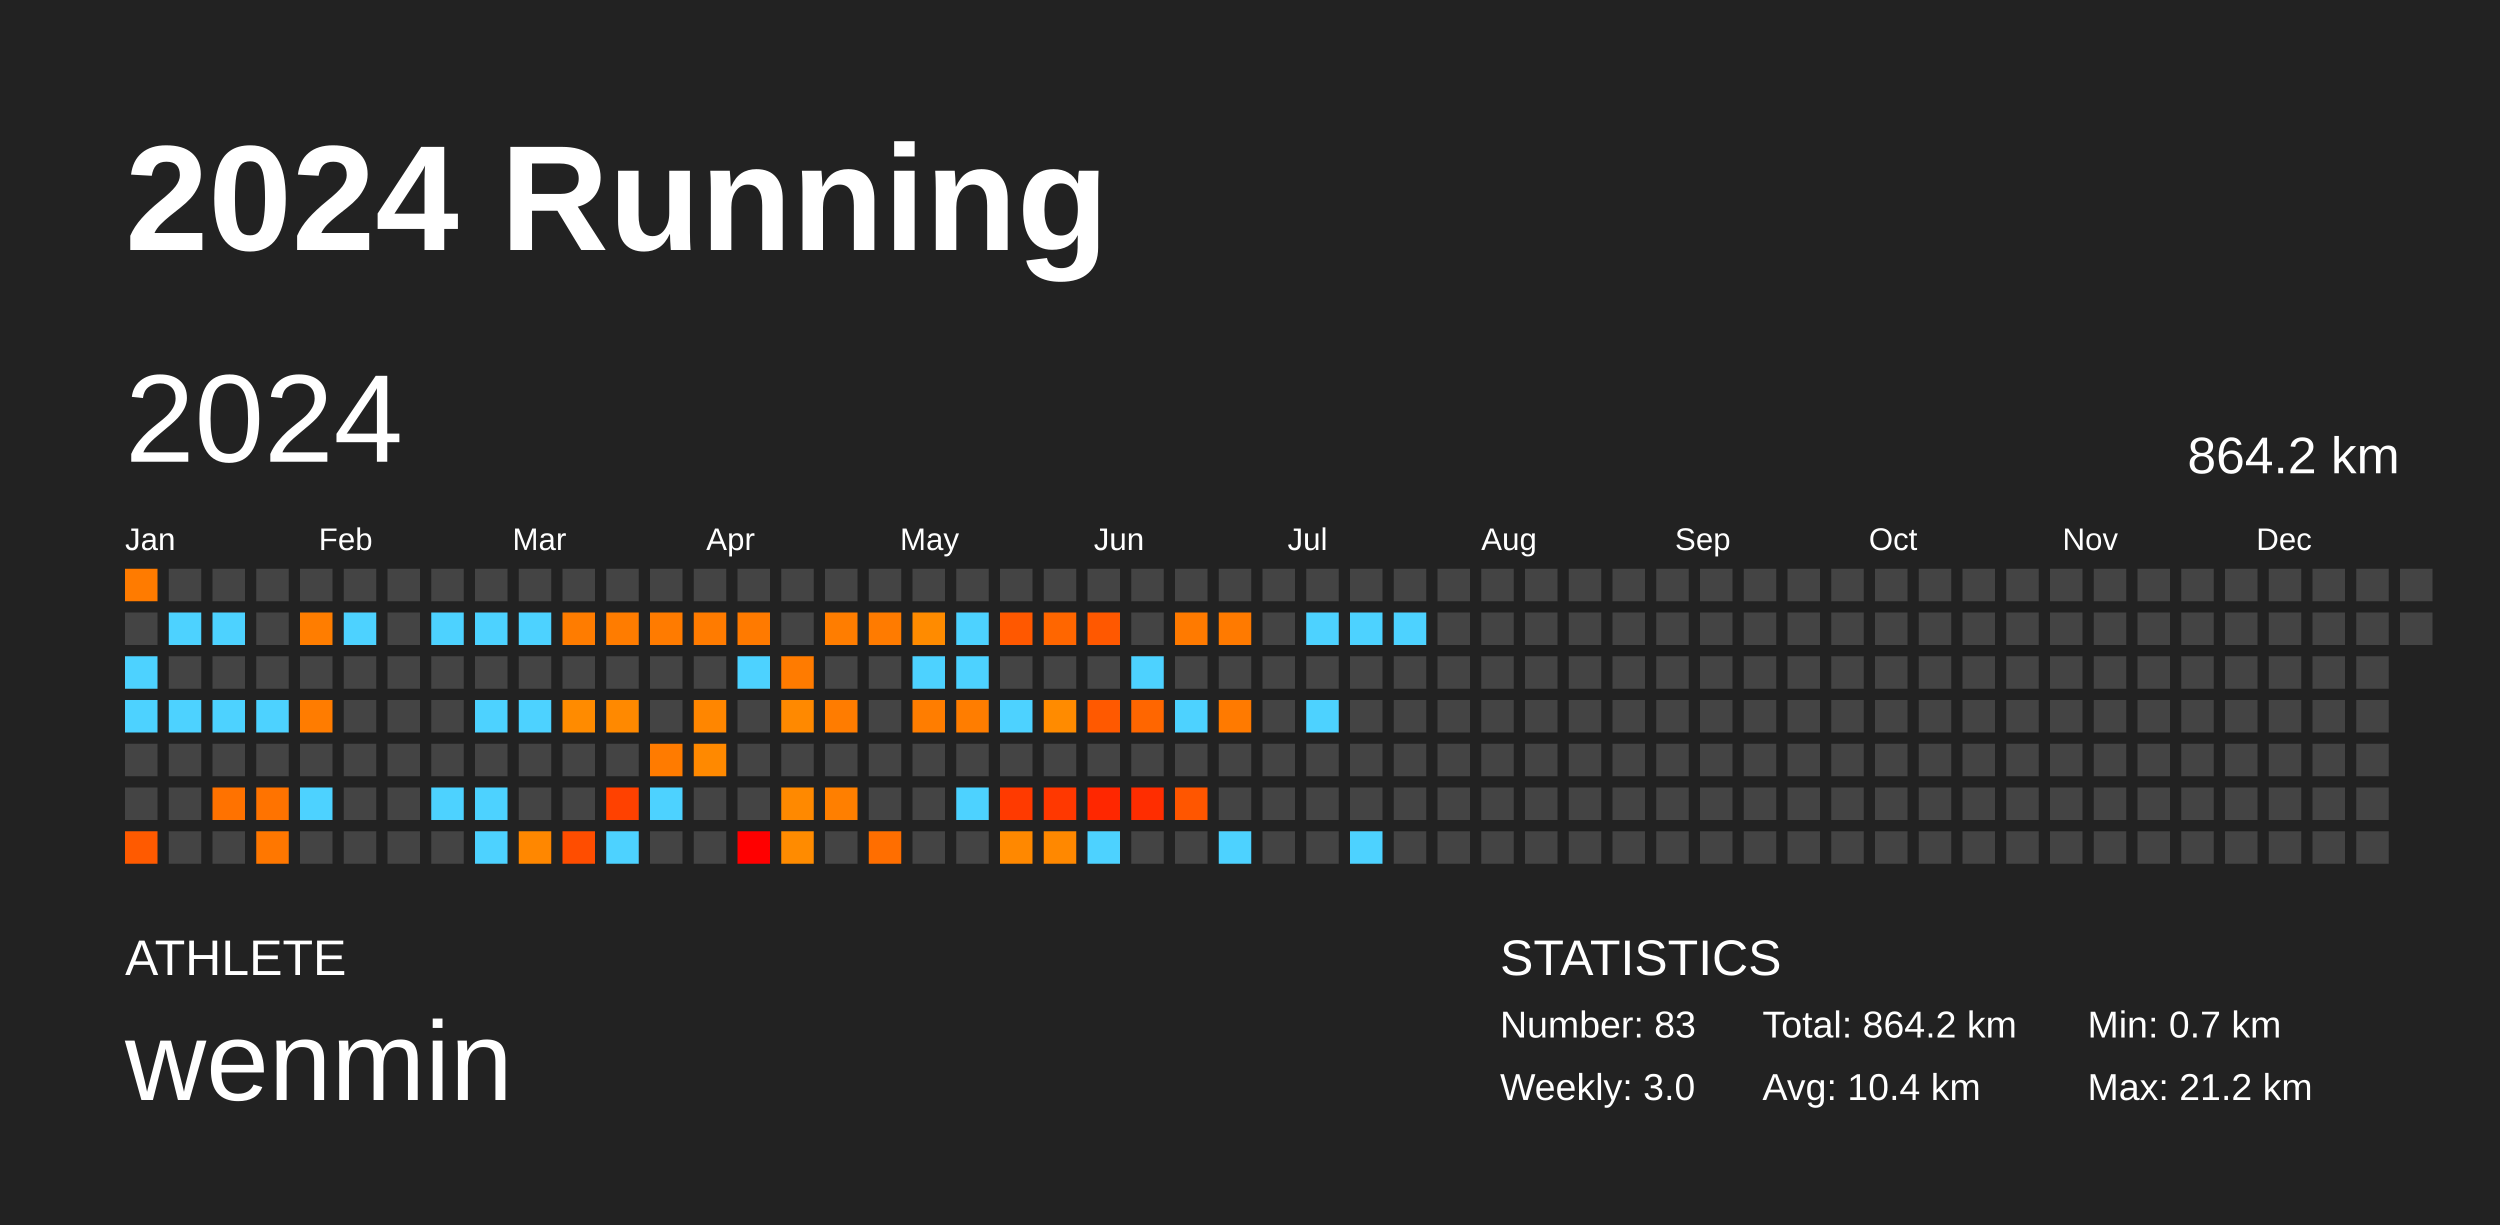
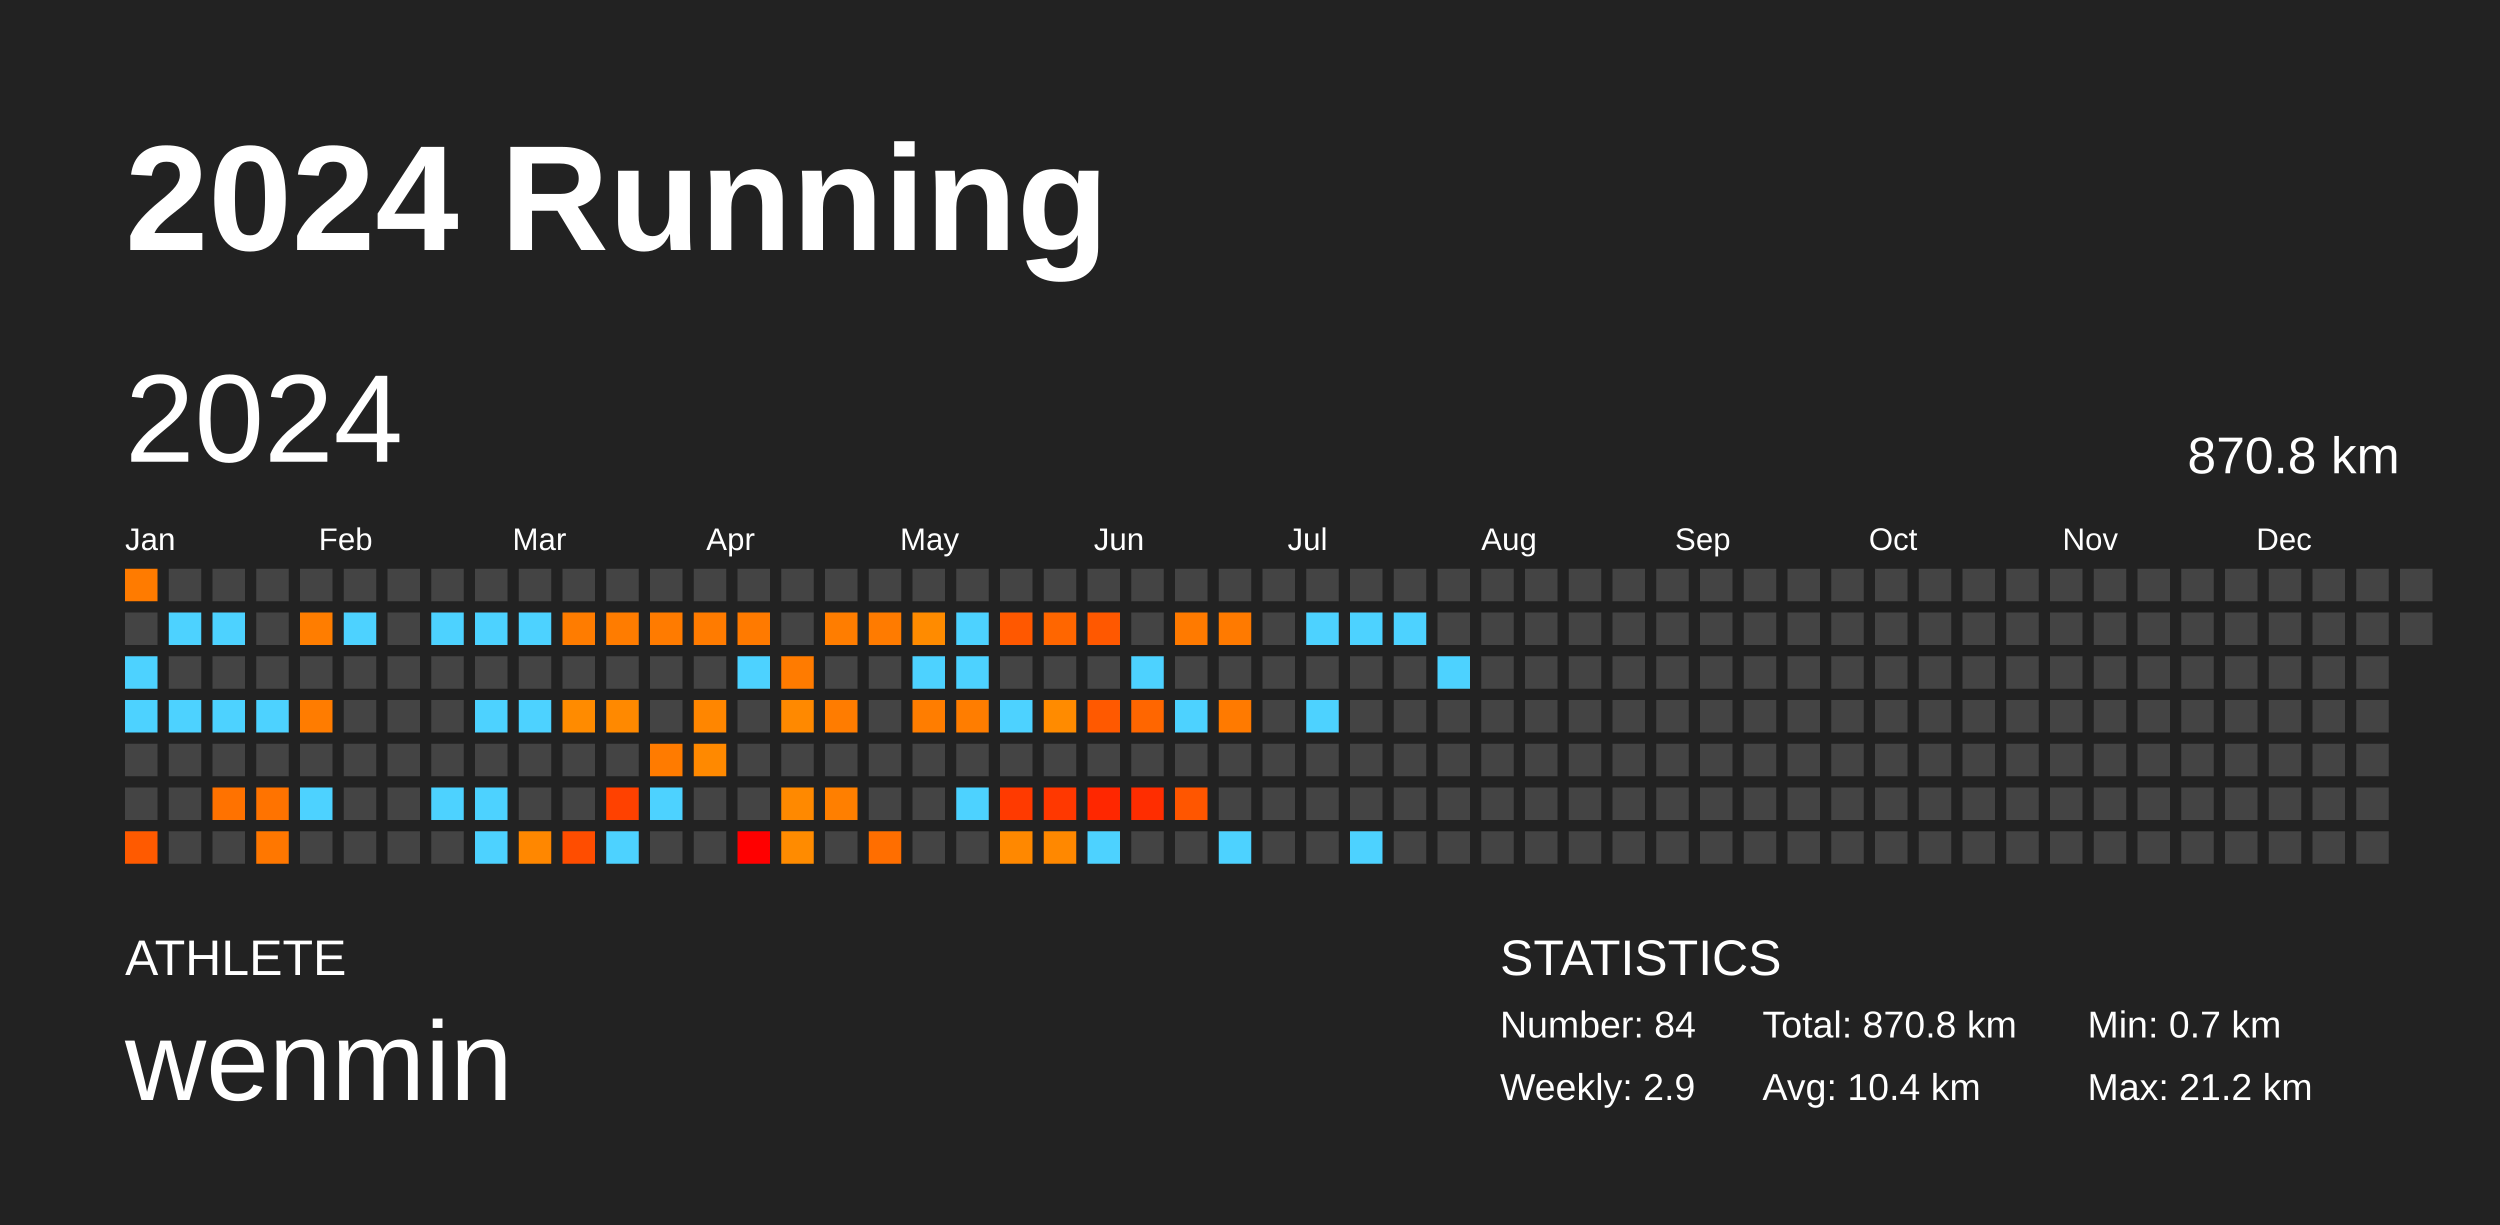
<svg xmlns="http://www.w3.org/2000/svg" baseProfile="full" height="98mm" version="1.1" viewBox="0,0,200,98" width="200mm">
  <defs />
  <rect fill="#222222" height="98" width="200" x="0" y="0" />
  <text fill="#FFFFFF" style="font-size:12px; font-family:Arial; font-weight:bold;" x="10" y="20">2024 Running</text>
  <text fill="#FFFFFF" style="font-size:4px; font-family:Arial" x="10" y="78">ATHLETE</text>
  <text fill="#FFFFFF" style="font-size:9px; font-family:Arial" x="10" y="88">wenmin</text>
  <text fill="#FFFFFF" style="font-size:4px; font-family:Arial" x="120" y="78">STATISTICS</text>
-   <text fill="#FFFFFF" style="font-size:3px; font-family:Arial" x="120" y="83">Number: 83</text>
-   <text fill="#FFFFFF" style="font-size:3px; font-family:Arial" x="120" y="88">Weekly: 3.0</text>
-   <text fill="#FFFFFF" style="font-size:3px; font-family:Arial" x="141" y="83">Total: 864.2 km</text>
+   <text fill="#FFFFFF" style="font-size:3px; font-family:Arial" x="120" y="83">Number: 84</text>
+   <text fill="#FFFFFF" style="font-size:3px; font-family:Arial" x="120" y="88">Weekly: 2.9</text>
+   <text fill="#FFFFFF" style="font-size:3px; font-family:Arial" x="141" y="83">Total: 870.8 km</text>
  <text fill="#FFFFFF" style="font-size:3px; font-family:Arial" x="141" y="88">Avg: 10.4 km</text>
  <text fill="#FFFFFF" style="font-size:3px; font-family:Arial" x="167" y="83">Min: 0.7 km</text>
  <text fill="#FFFFFF" style="font-size:3px; font-family:Arial" x="167" y="88">Max: 21.2 km</text>
  <text dominant-baseline="hanging" fill="#FFFFFF" style="font-size:10.0px; font-family:Arial;" x="10" y="30">2024</text>
-   <text dominant-baseline="hanging" fill="#FFFFFF" style="font-size:4.125px; font-family:Arial;" x="175" y="35">864.2 km</text>
+   <text dominant-baseline="hanging" fill="#FFFFFF" style="font-size:4.125px; font-family:Arial;" x="175" y="35">870.8 km</text>
  <text fill="#FFFFFF" style="font-size:2.5px; font-family:Arial" x="10.0" y="44">Jan</text>
  <text fill="#FFFFFF" style="font-size:2.5px; font-family:Arial" x="25.5" y="44">Feb</text>
  <text fill="#FFFFFF" style="font-size:2.5px; font-family:Arial" x="41.0" y="44">Mar</text>
  <text fill="#FFFFFF" style="font-size:2.5px; font-family:Arial" x="56.5" y="44">Apr</text>
  <text fill="#FFFFFF" style="font-size:2.5px; font-family:Arial" x="72.0" y="44">May</text>
  <text fill="#FFFFFF" style="font-size:2.5px; font-family:Arial" x="87.5" y="44">Jun</text>
  <text fill="#FFFFFF" style="font-size:2.5px; font-family:Arial" x="103.0" y="44">Jul</text>
  <text fill="#FFFFFF" style="font-size:2.5px; font-family:Arial" x="118.5" y="44">Aug</text>
  <text fill="#FFFFFF" style="font-size:2.5px; font-family:Arial" x="134.0" y="44">Sep</text>
  <text fill="#FFFFFF" style="font-size:2.5px; font-family:Arial" x="149.5" y="44">Oct</text>
  <text fill="#FFFFFF" style="font-size:2.5px; font-family:Arial" x="165.0" y="44">Nov</text>
  <text fill="#FFFFFF" style="font-size:2.5px; font-family:Arial" x="180.5" y="44">Dec</text>
  <rect fill="#ff7b00" height="2.6" width="2.6" x="10.0" y="45.5" />
  <rect fill="#444444" height="2.6" width="2.6" x="10.0" y="49.0" />
  <rect fill="#4dd2ff" height="2.6" width="2.6" x="10.0" y="52.5" />
  <rect fill="#4dd2ff" height="2.6" width="2.6" x="10.0" y="56.0" />
  <rect fill="#444444" height="2.6" width="2.6" x="10.0" y="59.5" />
  <rect fill="#444444" height="2.6" width="2.6" x="10.0" y="63.0" />
  <rect fill="#ff5a00" height="2.6" width="2.6" x="10.0" y="66.5" />
  <rect fill="#444444" height="2.6" width="2.6" x="13.5" y="45.5" />
  <rect fill="#4dd2ff" height="2.6" width="2.6" x="13.5" y="49.0" />
  <rect fill="#444444" height="2.6" width="2.6" x="13.5" y="52.5" />
  <rect fill="#4dd2ff" height="2.6" width="2.6" x="13.5" y="56.0" />
  <rect fill="#444444" height="2.6" width="2.6" x="13.5" y="59.5" />
  <rect fill="#444444" height="2.6" width="2.6" x="13.5" y="63.0" />
  <rect fill="#444444" height="2.6" width="2.6" x="13.5" y="66.5" />
  <rect fill="#444444" height="2.6" width="2.6" x="17.0" y="45.5" />
  <rect fill="#4dd2ff" height="2.6" width="2.6" x="17.0" y="49.0" />
  <rect fill="#444444" height="2.6" width="2.6" x="17.0" y="52.5" />
  <rect fill="#4dd2ff" height="2.6" width="2.6" x="17.0" y="56.0" />
  <rect fill="#444444" height="2.6" width="2.6" x="17.0" y="59.5" />
  <rect fill="#ff7200" height="2.6" width="2.6" x="17.0" y="63.0" />
  <rect fill="#444444" height="2.6" width="2.6" x="17.0" y="66.5" />
  <rect fill="#444444" height="2.6" width="2.6" x="20.5" y="45.5" />
  <rect fill="#444444" height="2.6" width="2.6" x="20.5" y="49.0" />
  <rect fill="#444444" height="2.6" width="2.6" x="20.5" y="52.5" />
  <rect fill="#4dd2ff" height="2.6" width="2.6" x="20.5" y="56.0" />
  <rect fill="#444444" height="2.6" width="2.6" x="20.5" y="59.5" />
  <rect fill="#ff7300" height="2.6" width="2.6" x="20.5" y="63.0" />
  <rect fill="#ff7700" height="2.6" width="2.6" x="20.5" y="66.5" />
  <rect fill="#444444" height="2.6" width="2.6" x="24.0" y="45.5" />
  <rect fill="#ff7d00" height="2.6" width="2.6" x="24.0" y="49.0" />
  <rect fill="#444444" height="2.6" width="2.6" x="24.0" y="52.5" />
  <rect fill="#ff7c00" height="2.6" width="2.6" x="24.0" y="56.0" />
  <rect fill="#444444" height="2.6" width="2.6" x="24.0" y="59.5" />
  <rect fill="#4dd2ff" height="2.6" width="2.6" x="24.0" y="63.0" />
  <rect fill="#444444" height="2.6" width="2.6" x="24.0" y="66.5" />
  <rect fill="#444444" height="2.6" width="2.6" x="27.5" y="45.5" />
  <rect fill="#4dd2ff" height="2.6" width="2.6" x="27.5" y="49.0" />
  <rect fill="#444444" height="2.6" width="2.6" x="27.5" y="52.5" />
  <rect fill="#444444" height="2.6" width="2.6" x="27.5" y="56.0" />
  <rect fill="#444444" height="2.6" width="2.6" x="27.5" y="59.5" />
  <rect fill="#444444" height="2.6" width="2.6" x="27.5" y="63.0" />
  <rect fill="#444444" height="2.6" width="2.6" x="27.5" y="66.5" />
  <rect fill="#444444" height="2.6" width="2.6" x="31.0" y="45.5" />
  <rect fill="#444444" height="2.6" width="2.6" x="31.0" y="49.0" />
  <rect fill="#444444" height="2.6" width="2.6" x="31.0" y="52.5" />
  <rect fill="#444444" height="2.6" width="2.6" x="31.0" y="56.0" />
  <rect fill="#444444" height="2.6" width="2.6" x="31.0" y="59.5" />
  <rect fill="#444444" height="2.6" width="2.6" x="31.0" y="63.0" />
  <rect fill="#444444" height="2.6" width="2.6" x="31.0" y="66.5" />
  <rect fill="#444444" height="2.6" width="2.6" x="34.5" y="45.5" />
  <rect fill="#4dd2ff" height="2.6" width="2.6" x="34.5" y="49.0" />
  <rect fill="#444444" height="2.6" width="2.6" x="34.5" y="52.5" />
  <rect fill="#444444" height="2.6" width="2.6" x="34.5" y="56.0" />
  <rect fill="#444444" height="2.6" width="2.6" x="34.5" y="59.5" />
  <rect fill="#4dd2ff" height="2.6" width="2.6" x="34.5" y="63.0" />
  <rect fill="#444444" height="2.6" width="2.6" x="34.5" y="66.5" />
  <rect fill="#444444" height="2.6" width="2.6" x="38.0" y="45.5" />
  <rect fill="#4dd2ff" height="2.6" width="2.6" x="38.0" y="49.0" />
  <rect fill="#444444" height="2.6" width="2.6" x="38.0" y="52.5" />
  <rect fill="#4dd2ff" height="2.6" width="2.6" x="38.0" y="56.0" />
  <rect fill="#444444" height="2.6" width="2.6" x="38.0" y="59.5" />
  <rect fill="#4dd2ff" height="2.6" width="2.6" x="38.0" y="63.0" />
  <rect fill="#4dd2ff" height="2.6" width="2.6" x="38.0" y="66.5" />
  <rect fill="#444444" height="2.6" width="2.6" x="41.5" y="45.5" />
  <rect fill="#4dd2ff" height="2.6" width="2.6" x="41.5" y="49.0" />
  <rect fill="#444444" height="2.6" width="2.6" x="41.5" y="52.5" />
  <rect fill="#4dd2ff" height="2.6" width="2.6" x="41.5" y="56.0" />
  <rect fill="#444444" height="2.6" width="2.6" x="41.5" y="59.5" />
  <rect fill="#444444" height="2.6" width="2.6" x="41.5" y="63.0" />
  <rect fill="#ff8700" height="2.6" width="2.6" x="41.5" y="66.5" />
  <rect fill="#444444" height="2.6" width="2.6" x="45.0" y="45.5" />
  <rect fill="#ff7c00" height="2.6" width="2.6" x="45.0" y="49.0" />
  <rect fill="#444444" height="2.6" width="2.6" x="45.0" y="52.5" />
  <rect fill="#ff8b00" height="2.6" width="2.6" x="45.0" y="56.0" />
  <rect fill="#444444" height="2.6" width="2.6" x="45.0" y="59.5" />
  <rect fill="#444444" height="2.6" width="2.6" x="45.0" y="63.0" />
  <rect fill="#ff4d00" height="2.6" width="2.6" x="45.0" y="66.5" />
  <rect fill="#444444" height="2.6" width="2.6" x="48.5" y="45.5" />
  <rect fill="#ff7c00" height="2.6" width="2.6" x="48.5" y="49.0" />
  <rect fill="#444444" height="2.6" width="2.6" x="48.5" y="52.5" />
  <rect fill="#ff8900" height="2.6" width="2.6" x="48.5" y="56.0" />
  <rect fill="#444444" height="2.6" width="2.6" x="48.5" y="59.5" />
  <rect fill="#ff4100" height="2.6" width="2.6" x="48.5" y="63.0" />
  <rect fill="#4dd2ff" height="2.6" width="2.6" x="48.5" y="66.5" />
  <rect fill="#444444" height="2.6" width="2.6" x="52.0" y="45.5" />
  <rect fill="#ff7b00" height="2.6" width="2.6" x="52.0" y="49.0" />
  <rect fill="#444444" height="2.6" width="2.6" x="52.0" y="52.5" />
  <rect fill="#444444" height="2.6" width="2.6" x="52.0" y="56.0" />
  <rect fill="#ff7b00" height="2.6" width="2.6" x="52.0" y="59.5" />
  <rect fill="#4dd2ff" height="2.6" width="2.6" x="52.0" y="63.0" />
  <rect fill="#444444" height="2.6" width="2.6" x="52.0" y="66.5" />
  <rect fill="#444444" height="2.6" width="2.6" x="55.5" y="45.5" />
  <rect fill="#ff7b00" height="2.6" width="2.6" x="55.5" y="49.0" />
  <rect fill="#444444" height="2.6" width="2.6" x="55.5" y="52.5" />
  <rect fill="#ff8600" height="2.6" width="2.6" x="55.5" y="56.0" />
  <rect fill="#ff8900" height="2.6" width="2.6" x="55.5" y="59.5" />
  <rect fill="#444444" height="2.6" width="2.6" x="55.5" y="63.0" />
  <rect fill="#444444" height="2.6" width="2.6" x="55.5" y="66.5" />
  <rect fill="#444444" height="2.6" width="2.6" x="59.0" y="45.5" />
  <rect fill="#ff7a00" height="2.6" width="2.6" x="59.0" y="49.0" />
  <rect fill="#4dd2ff" height="2.6" width="2.6" x="59.0" y="52.5" />
  <rect fill="#444444" height="2.6" width="2.6" x="59.0" y="56.0" />
  <rect fill="#444444" height="2.6" width="2.6" x="59.0" y="59.5" />
  <rect fill="#444444" height="2.6" width="2.6" x="59.0" y="63.0" />
  <rect fill="red" height="2.6" width="2.6" x="59.0" y="66.5" />
  <rect fill="#444444" height="2.6" width="2.6" x="62.5" y="45.5" />
  <rect fill="#444444" height="2.6" width="2.6" x="62.5" y="49.0" />
  <rect fill="#ff7b00" height="2.6" width="2.6" x="62.5" y="52.5" />
  <rect fill="#ff8900" height="2.6" width="2.6" x="62.5" y="56.0" />
  <rect fill="#444444" height="2.6" width="2.6" x="62.5" y="59.5" />
  <rect fill="#ff8900" height="2.6" width="2.6" x="62.5" y="63.0" />
  <rect fill="#ff8b00" height="2.6" width="2.6" x="62.5" y="66.5" />
  <rect fill="#444444" height="2.6" width="2.6" x="66.0" y="45.5" />
  <rect fill="#ff7d00" height="2.6" width="2.6" x="66.0" y="49.0" />
  <rect fill="#444444" height="2.6" width="2.6" x="66.0" y="52.5" />
  <rect fill="#ff7c00" height="2.6" width="2.6" x="66.0" y="56.0" />
  <rect fill="#444444" height="2.6" width="2.6" x="66.0" y="59.5" />
  <rect fill="#ff7f00" height="2.6" width="2.6" x="66.0" y="63.0" />
  <rect fill="#444444" height="2.6" width="2.6" x="66.0" y="66.5" />
  <rect fill="#444444" height="2.6" width="2.6" x="69.5" y="45.5" />
  <rect fill="#ff7b00" height="2.6" width="2.6" x="69.5" y="49.0" />
  <rect fill="#444444" height="2.6" width="2.6" x="69.5" y="52.5" />
  <rect fill="#444444" height="2.6" width="2.6" x="69.5" y="56.0" />
  <rect fill="#444444" height="2.6" width="2.6" x="69.5" y="59.5" />
  <rect fill="#444444" height="2.6" width="2.6" x="69.5" y="63.0" />
  <rect fill="#ff6e00" height="2.6" width="2.6" x="69.5" y="66.5" />
  <rect fill="#444444" height="2.6" width="2.6" x="73.0" y="45.5" />
  <rect fill="#ff8b00" height="2.6" width="2.6" x="73.0" y="49.0" />
  <rect fill="#4dd2ff" height="2.6" width="2.6" x="73.0" y="52.5" />
  <rect fill="#ff7d00" height="2.6" width="2.6" x="73.0" y="56.0" />
  <rect fill="#444444" height="2.6" width="2.6" x="73.0" y="59.5" />
  <rect fill="#444444" height="2.6" width="2.6" x="73.0" y="63.0" />
  <rect fill="#444444" height="2.6" width="2.6" x="73.0" y="66.5" />
  <rect fill="#444444" height="2.6" width="2.6" x="76.5" y="45.5" />
  <rect fill="#4dd2ff" height="2.6" width="2.6" x="76.5" y="49.0" />
  <rect fill="#4dd2ff" height="2.6" width="2.6" x="76.5" y="52.5" />
  <rect fill="#ff7d00" height="2.6" width="2.6" x="76.5" y="56.0" />
  <rect fill="#444444" height="2.6" width="2.6" x="76.5" y="59.5" />
  <rect fill="#4dd2ff" height="2.6" width="2.6" x="76.5" y="63.0" />
  <rect fill="#444444" height="2.6" width="2.6" x="76.5" y="66.5" />
  <rect fill="#444444" height="2.6" width="2.6" x="80.0" y="45.5" />
  <rect fill="#ff5800" height="2.6" width="2.6" x="80.0" y="49.0" />
  <rect fill="#444444" height="2.6" width="2.6" x="80.0" y="52.5" />
  <rect fill="#4dd2ff" height="2.6" width="2.6" x="80.0" y="56.0" />
  <rect fill="#444444" height="2.6" width="2.6" x="80.0" y="59.5" />
  <rect fill="#ff3a00" height="2.6" width="2.6" x="80.0" y="63.0" />
  <rect fill="#ff8800" height="2.6" width="2.6" x="80.0" y="66.5" />
  <rect fill="#444444" height="2.6" width="2.6" x="83.5" y="45.5" />
  <rect fill="#ff6600" height="2.6" width="2.6" x="83.5" y="49.0" />
  <rect fill="#444444" height="2.6" width="2.6" x="83.5" y="52.5" />
  <rect fill="#ff8b00" height="2.6" width="2.6" x="83.5" y="56.0" />
  <rect fill="#444444" height="2.6" width="2.6" x="83.5" y="59.5" />
  <rect fill="#ff3800" height="2.6" width="2.6" x="83.5" y="63.0" />
  <rect fill="#ff8800" height="2.6" width="2.6" x="83.5" y="66.5" />
  <rect fill="#444444" height="2.6" width="2.6" x="87.0" y="45.5" />
  <rect fill="#ff5800" height="2.6" width="2.6" x="87.0" y="49.0" />
  <rect fill="#444444" height="2.6" width="2.6" x="87.0" y="52.5" />
  <rect fill="#ff5900" height="2.6" width="2.6" x="87.0" y="56.0" />
  <rect fill="#444444" height="2.6" width="2.6" x="87.0" y="59.5" />
  <rect fill="#ff2700" height="2.6" width="2.6" x="87.0" y="63.0" />
  <rect fill="#4dd2ff" height="2.6" width="2.6" x="87.0" y="66.5" />
  <rect fill="#444444" height="2.6" width="2.6" x="90.5" y="45.5" />
  <rect fill="#444444" height="2.6" width="2.6" x="90.5" y="49.0" />
  <rect fill="#4dd2ff" height="2.6" width="2.6" x="90.5" y="52.5" />
  <rect fill="#ff6600" height="2.6" width="2.6" x="90.5" y="56.0" />
  <rect fill="#444444" height="2.6" width="2.6" x="90.5" y="59.5" />
  <rect fill="#ff2d00" height="2.6" width="2.6" x="90.5" y="63.0" />
  <rect fill="#444444" height="2.6" width="2.6" x="90.5" y="66.5" />
  <rect fill="#444444" height="2.6" width="2.6" x="94.0" y="45.5" />
  <rect fill="#ff7a00" height="2.6" width="2.6" x="94.0" y="49.0" />
  <rect fill="#444444" height="2.6" width="2.6" x="94.0" y="52.5" />
  <rect fill="#4dd2ff" height="2.6" width="2.6" x="94.0" y="56.0" />
  <rect fill="#444444" height="2.6" width="2.6" x="94.0" y="59.5" />
  <rect fill="#ff5600" height="2.6" width="2.6" x="94.0" y="63.0" />
  <rect fill="#444444" height="2.6" width="2.6" x="94.0" y="66.5" />
  <rect fill="#444444" height="2.6" width="2.6" x="97.5" y="45.5" />
  <rect fill="#ff7a00" height="2.6" width="2.6" x="97.5" y="49.0" />
  <rect fill="#444444" height="2.6" width="2.6" x="97.5" y="52.5" />
  <rect fill="#ff7a00" height="2.6" width="2.6" x="97.5" y="56.0" />
  <rect fill="#444444" height="2.6" width="2.6" x="97.5" y="59.5" />
  <rect fill="#444444" height="2.6" width="2.6" x="97.5" y="63.0" />
  <rect fill="#4dd2ff" height="2.6" width="2.6" x="97.5" y="66.5" />
  <rect fill="#444444" height="2.6" width="2.6" x="101.0" y="45.5" />
  <rect fill="#444444" height="2.6" width="2.6" x="101.0" y="49.0" />
  <rect fill="#444444" height="2.6" width="2.6" x="101.0" y="52.5" />
  <rect fill="#444444" height="2.6" width="2.6" x="101.0" y="56.0" />
  <rect fill="#444444" height="2.6" width="2.6" x="101.0" y="59.5" />
  <rect fill="#444444" height="2.6" width="2.6" x="101.0" y="63.0" />
  <rect fill="#444444" height="2.6" width="2.6" x="101.0" y="66.5" />
  <rect fill="#444444" height="2.6" width="2.6" x="104.5" y="45.5" />
  <rect fill="#4dd2ff" height="2.6" width="2.6" x="104.5" y="49.0" />
  <rect fill="#444444" height="2.6" width="2.6" x="104.5" y="52.5" />
  <rect fill="#4dd2ff" height="2.6" width="2.6" x="104.5" y="56.0" />
  <rect fill="#444444" height="2.6" width="2.6" x="104.5" y="59.5" />
  <rect fill="#444444" height="2.6" width="2.6" x="104.5" y="63.0" />
  <rect fill="#444444" height="2.6" width="2.6" x="104.5" y="66.5" />
  <rect fill="#444444" height="2.6" width="2.6" x="108.0" y="45.5" />
  <rect fill="#4dd2ff" height="2.6" width="2.6" x="108.0" y="49.0" />
  <rect fill="#444444" height="2.6" width="2.6" x="108.0" y="52.5" />
  <rect fill="#444444" height="2.6" width="2.6" x="108.0" y="56.0" />
  <rect fill="#444444" height="2.6" width="2.6" x="108.0" y="59.5" />
  <rect fill="#444444" height="2.6" width="2.6" x="108.0" y="63.0" />
  <rect fill="#4dd2ff" height="2.6" width="2.6" x="108.0" y="66.5" />
  <rect fill="#444444" height="2.6" width="2.6" x="111.5" y="45.5" />
  <rect fill="#4dd2ff" height="2.6" width="2.6" x="111.5" y="49.0" />
  <rect fill="#444444" height="2.6" width="2.6" x="111.5" y="52.5" />
  <rect fill="#444444" height="2.6" width="2.6" x="111.5" y="56.0" />
  <rect fill="#444444" height="2.6" width="2.6" x="111.5" y="59.5" />
  <rect fill="#444444" height="2.6" width="2.6" x="111.5" y="63.0" />
  <rect fill="#444444" height="2.6" width="2.6" x="111.5" y="66.5" />
  <rect fill="#444444" height="2.6" width="2.6" x="115.0" y="45.5" />
  <rect fill="#444444" height="2.6" width="2.6" x="115.0" y="49.0" />
-   <rect fill="#444444" height="2.6" width="2.6" x="115.0" y="52.5" />
+   <rect fill="#4dd2ff" height="2.6" width="2.6" x="115.0" y="52.5" />
  <rect fill="#444444" height="2.6" width="2.6" x="115.0" y="56.0" />
  <rect fill="#444444" height="2.6" width="2.6" x="115.0" y="59.5" />
  <rect fill="#444444" height="2.6" width="2.6" x="115.0" y="63.0" />
  <rect fill="#444444" height="2.6" width="2.6" x="115.0" y="66.5" />
  <rect fill="#444444" height="2.6" width="2.6" x="118.5" y="45.5" />
  <rect fill="#444444" height="2.6" width="2.6" x="118.5" y="49.0" />
  <rect fill="#444444" height="2.6" width="2.6" x="118.5" y="52.5" />
  <rect fill="#444444" height="2.6" width="2.6" x="118.5" y="56.0" />
  <rect fill="#444444" height="2.6" width="2.6" x="118.5" y="59.5" />
  <rect fill="#444444" height="2.6" width="2.6" x="118.5" y="63.0" />
  <rect fill="#444444" height="2.6" width="2.6" x="118.5" y="66.5" />
  <rect fill="#444444" height="2.6" width="2.6" x="122.0" y="45.5" />
  <rect fill="#444444" height="2.6" width="2.6" x="122.0" y="49.0" />
  <rect fill="#444444" height="2.6" width="2.6" x="122.0" y="52.5" />
  <rect fill="#444444" height="2.6" width="2.6" x="122.0" y="56.0" />
  <rect fill="#444444" height="2.6" width="2.6" x="122.0" y="59.5" />
  <rect fill="#444444" height="2.6" width="2.6" x="122.0" y="63.0" />
  <rect fill="#444444" height="2.6" width="2.6" x="122.0" y="66.5" />
  <rect fill="#444444" height="2.6" width="2.6" x="125.5" y="45.5" />
  <rect fill="#444444" height="2.6" width="2.6" x="125.5" y="49.0" />
  <rect fill="#444444" height="2.6" width="2.6" x="125.5" y="52.5" />
  <rect fill="#444444" height="2.6" width="2.6" x="125.5" y="56.0" />
  <rect fill="#444444" height="2.6" width="2.6" x="125.5" y="59.5" />
  <rect fill="#444444" height="2.6" width="2.6" x="125.5" y="63.0" />
  <rect fill="#444444" height="2.6" width="2.6" x="125.5" y="66.5" />
  <rect fill="#444444" height="2.6" width="2.6" x="129.0" y="45.5" />
  <rect fill="#444444" height="2.6" width="2.6" x="129.0" y="49.0" />
  <rect fill="#444444" height="2.6" width="2.6" x="129.0" y="52.5" />
  <rect fill="#444444" height="2.6" width="2.6" x="129.0" y="56.0" />
  <rect fill="#444444" height="2.6" width="2.6" x="129.0" y="59.5" />
  <rect fill="#444444" height="2.6" width="2.6" x="129.0" y="63.0" />
  <rect fill="#444444" height="2.6" width="2.6" x="129.0" y="66.5" />
  <rect fill="#444444" height="2.6" width="2.6" x="132.5" y="45.5" />
  <rect fill="#444444" height="2.6" width="2.6" x="132.5" y="49.0" />
  <rect fill="#444444" height="2.6" width="2.6" x="132.5" y="52.5" />
  <rect fill="#444444" height="2.6" width="2.6" x="132.5" y="56.0" />
  <rect fill="#444444" height="2.6" width="2.6" x="132.5" y="59.5" />
  <rect fill="#444444" height="2.6" width="2.6" x="132.5" y="63.0" />
  <rect fill="#444444" height="2.6" width="2.6" x="132.5" y="66.5" />
  <rect fill="#444444" height="2.6" width="2.6" x="136.0" y="45.5" />
  <rect fill="#444444" height="2.6" width="2.6" x="136.0" y="49.0" />
  <rect fill="#444444" height="2.6" width="2.6" x="136.0" y="52.5" />
  <rect fill="#444444" height="2.6" width="2.6" x="136.0" y="56.0" />
  <rect fill="#444444" height="2.6" width="2.6" x="136.0" y="59.5" />
  <rect fill="#444444" height="2.6" width="2.6" x="136.0" y="63.0" />
  <rect fill="#444444" height="2.6" width="2.6" x="136.0" y="66.5" />
  <rect fill="#444444" height="2.6" width="2.6" x="139.5" y="45.5" />
  <rect fill="#444444" height="2.6" width="2.6" x="139.5" y="49.0" />
  <rect fill="#444444" height="2.6" width="2.6" x="139.5" y="52.5" />
  <rect fill="#444444" height="2.6" width="2.6" x="139.5" y="56.0" />
  <rect fill="#444444" height="2.6" width="2.6" x="139.5" y="59.5" />
  <rect fill="#444444" height="2.6" width="2.6" x="139.5" y="63.0" />
  <rect fill="#444444" height="2.6" width="2.6" x="139.5" y="66.5" />
  <rect fill="#444444" height="2.6" width="2.6" x="143.0" y="45.5" />
  <rect fill="#444444" height="2.6" width="2.6" x="143.0" y="49.0" />
  <rect fill="#444444" height="2.6" width="2.6" x="143.0" y="52.5" />
  <rect fill="#444444" height="2.6" width="2.6" x="143.0" y="56.0" />
  <rect fill="#444444" height="2.6" width="2.6" x="143.0" y="59.5" />
  <rect fill="#444444" height="2.6" width="2.6" x="143.0" y="63.0" />
  <rect fill="#444444" height="2.6" width="2.6" x="143.0" y="66.5" />
  <rect fill="#444444" height="2.6" width="2.6" x="146.5" y="45.5" />
  <rect fill="#444444" height="2.6" width="2.6" x="146.5" y="49.0" />
  <rect fill="#444444" height="2.6" width="2.6" x="146.5" y="52.5" />
  <rect fill="#444444" height="2.6" width="2.6" x="146.5" y="56.0" />
  <rect fill="#444444" height="2.6" width="2.6" x="146.5" y="59.5" />
  <rect fill="#444444" height="2.6" width="2.6" x="146.5" y="63.0" />
  <rect fill="#444444" height="2.6" width="2.6" x="146.5" y="66.5" />
  <rect fill="#444444" height="2.6" width="2.6" x="150.0" y="45.5" />
  <rect fill="#444444" height="2.6" width="2.6" x="150.0" y="49.0" />
  <rect fill="#444444" height="2.6" width="2.6" x="150.0" y="52.5" />
  <rect fill="#444444" height="2.6" width="2.6" x="150.0" y="56.0" />
  <rect fill="#444444" height="2.6" width="2.6" x="150.0" y="59.5" />
  <rect fill="#444444" height="2.6" width="2.6" x="150.0" y="63.0" />
  <rect fill="#444444" height="2.6" width="2.6" x="150.0" y="66.5" />
  <rect fill="#444444" height="2.6" width="2.6" x="153.5" y="45.5" />
  <rect fill="#444444" height="2.6" width="2.6" x="153.5" y="49.0" />
  <rect fill="#444444" height="2.6" width="2.6" x="153.5" y="52.5" />
  <rect fill="#444444" height="2.6" width="2.6" x="153.5" y="56.0" />
  <rect fill="#444444" height="2.6" width="2.6" x="153.5" y="59.5" />
  <rect fill="#444444" height="2.6" width="2.6" x="153.5" y="63.0" />
  <rect fill="#444444" height="2.6" width="2.6" x="153.5" y="66.5" />
  <rect fill="#444444" height="2.6" width="2.6" x="157.0" y="45.5" />
  <rect fill="#444444" height="2.6" width="2.6" x="157.0" y="49.0" />
  <rect fill="#444444" height="2.6" width="2.6" x="157.0" y="52.5" />
  <rect fill="#444444" height="2.6" width="2.6" x="157.0" y="56.0" />
  <rect fill="#444444" height="2.6" width="2.6" x="157.0" y="59.5" />
  <rect fill="#444444" height="2.6" width="2.6" x="157.0" y="63.0" />
  <rect fill="#444444" height="2.6" width="2.6" x="157.0" y="66.5" />
  <rect fill="#444444" height="2.6" width="2.6" x="160.5" y="45.5" />
  <rect fill="#444444" height="2.6" width="2.6" x="160.5" y="49.0" />
  <rect fill="#444444" height="2.6" width="2.6" x="160.5" y="52.5" />
  <rect fill="#444444" height="2.6" width="2.6" x="160.5" y="56.0" />
  <rect fill="#444444" height="2.6" width="2.6" x="160.5" y="59.5" />
  <rect fill="#444444" height="2.6" width="2.6" x="160.5" y="63.0" />
  <rect fill="#444444" height="2.6" width="2.6" x="160.5" y="66.5" />
  <rect fill="#444444" height="2.6" width="2.6" x="164.0" y="45.5" />
  <rect fill="#444444" height="2.6" width="2.6" x="164.0" y="49.0" />
  <rect fill="#444444" height="2.6" width="2.6" x="164.0" y="52.5" />
  <rect fill="#444444" height="2.6" width="2.6" x="164.0" y="56.0" />
  <rect fill="#444444" height="2.6" width="2.6" x="164.0" y="59.5" />
  <rect fill="#444444" height="2.6" width="2.6" x="164.0" y="63.0" />
  <rect fill="#444444" height="2.6" width="2.6" x="164.0" y="66.5" />
  <rect fill="#444444" height="2.6" width="2.6" x="167.5" y="45.5" />
  <rect fill="#444444" height="2.6" width="2.6" x="167.5" y="49.0" />
  <rect fill="#444444" height="2.6" width="2.6" x="167.5" y="52.5" />
  <rect fill="#444444" height="2.6" width="2.6" x="167.5" y="56.0" />
  <rect fill="#444444" height="2.6" width="2.6" x="167.5" y="59.5" />
  <rect fill="#444444" height="2.6" width="2.6" x="167.5" y="63.0" />
  <rect fill="#444444" height="2.6" width="2.6" x="167.5" y="66.5" />
  <rect fill="#444444" height="2.6" width="2.6" x="171.0" y="45.5" />
  <rect fill="#444444" height="2.6" width="2.6" x="171.0" y="49.0" />
  <rect fill="#444444" height="2.6" width="2.6" x="171.0" y="52.5" />
  <rect fill="#444444" height="2.6" width="2.6" x="171.0" y="56.0" />
  <rect fill="#444444" height="2.6" width="2.6" x="171.0" y="59.5" />
  <rect fill="#444444" height="2.6" width="2.6" x="171.0" y="63.0" />
  <rect fill="#444444" height="2.6" width="2.6" x="171.0" y="66.5" />
  <rect fill="#444444" height="2.6" width="2.6" x="174.5" y="45.5" />
  <rect fill="#444444" height="2.6" width="2.6" x="174.5" y="49.0" />
  <rect fill="#444444" height="2.6" width="2.6" x="174.5" y="52.5" />
  <rect fill="#444444" height="2.6" width="2.6" x="174.5" y="56.0" />
  <rect fill="#444444" height="2.6" width="2.6" x="174.5" y="59.5" />
  <rect fill="#444444" height="2.6" width="2.6" x="174.5" y="63.0" />
  <rect fill="#444444" height="2.6" width="2.6" x="174.5" y="66.5" />
  <rect fill="#444444" height="2.6" width="2.6" x="178.0" y="45.5" />
  <rect fill="#444444" height="2.6" width="2.6" x="178.0" y="49.0" />
  <rect fill="#444444" height="2.6" width="2.6" x="178.0" y="52.5" />
  <rect fill="#444444" height="2.6" width="2.6" x="178.0" y="56.0" />
  <rect fill="#444444" height="2.6" width="2.6" x="178.0" y="59.5" />
  <rect fill="#444444" height="2.6" width="2.6" x="178.0" y="63.0" />
  <rect fill="#444444" height="2.6" width="2.6" x="178.0" y="66.5" />
  <rect fill="#444444" height="2.6" width="2.6" x="181.5" y="45.5" />
  <rect fill="#444444" height="2.6" width="2.6" x="181.5" y="49.0" />
  <rect fill="#444444" height="2.6" width="2.6" x="181.5" y="52.5" />
  <rect fill="#444444" height="2.6" width="2.6" x="181.5" y="56.0" />
  <rect fill="#444444" height="2.6" width="2.6" x="181.5" y="59.5" />
  <rect fill="#444444" height="2.6" width="2.6" x="181.5" y="63.0" />
  <rect fill="#444444" height="2.6" width="2.6" x="181.5" y="66.5" />
  <rect fill="#444444" height="2.6" width="2.6" x="185.0" y="45.5" />
  <rect fill="#444444" height="2.6" width="2.6" x="185.0" y="49.0" />
  <rect fill="#444444" height="2.6" width="2.6" x="185.0" y="52.5" />
  <rect fill="#444444" height="2.6" width="2.6" x="185.0" y="56.0" />
  <rect fill="#444444" height="2.6" width="2.6" x="185.0" y="59.5" />
  <rect fill="#444444" height="2.6" width="2.6" x="185.0" y="63.0" />
  <rect fill="#444444" height="2.6" width="2.6" x="185.0" y="66.5" />
  <rect fill="#444444" height="2.6" width="2.6" x="188.5" y="45.5" />
  <rect fill="#444444" height="2.6" width="2.6" x="188.5" y="49.0" />
  <rect fill="#444444" height="2.6" width="2.6" x="188.5" y="52.5" />
  <rect fill="#444444" height="2.6" width="2.6" x="188.5" y="56.0" />
  <rect fill="#444444" height="2.6" width="2.6" x="188.5" y="59.5" />
  <rect fill="#444444" height="2.6" width="2.6" x="188.5" y="63.0" />
  <rect fill="#444444" height="2.6" width="2.6" x="188.5" y="66.5" />
  <rect fill="#444444" height="2.6" width="2.6" x="192.0" y="45.5" />
  <rect fill="#444444" height="2.6" width="2.6" x="192.0" y="49.0" />
</svg>
